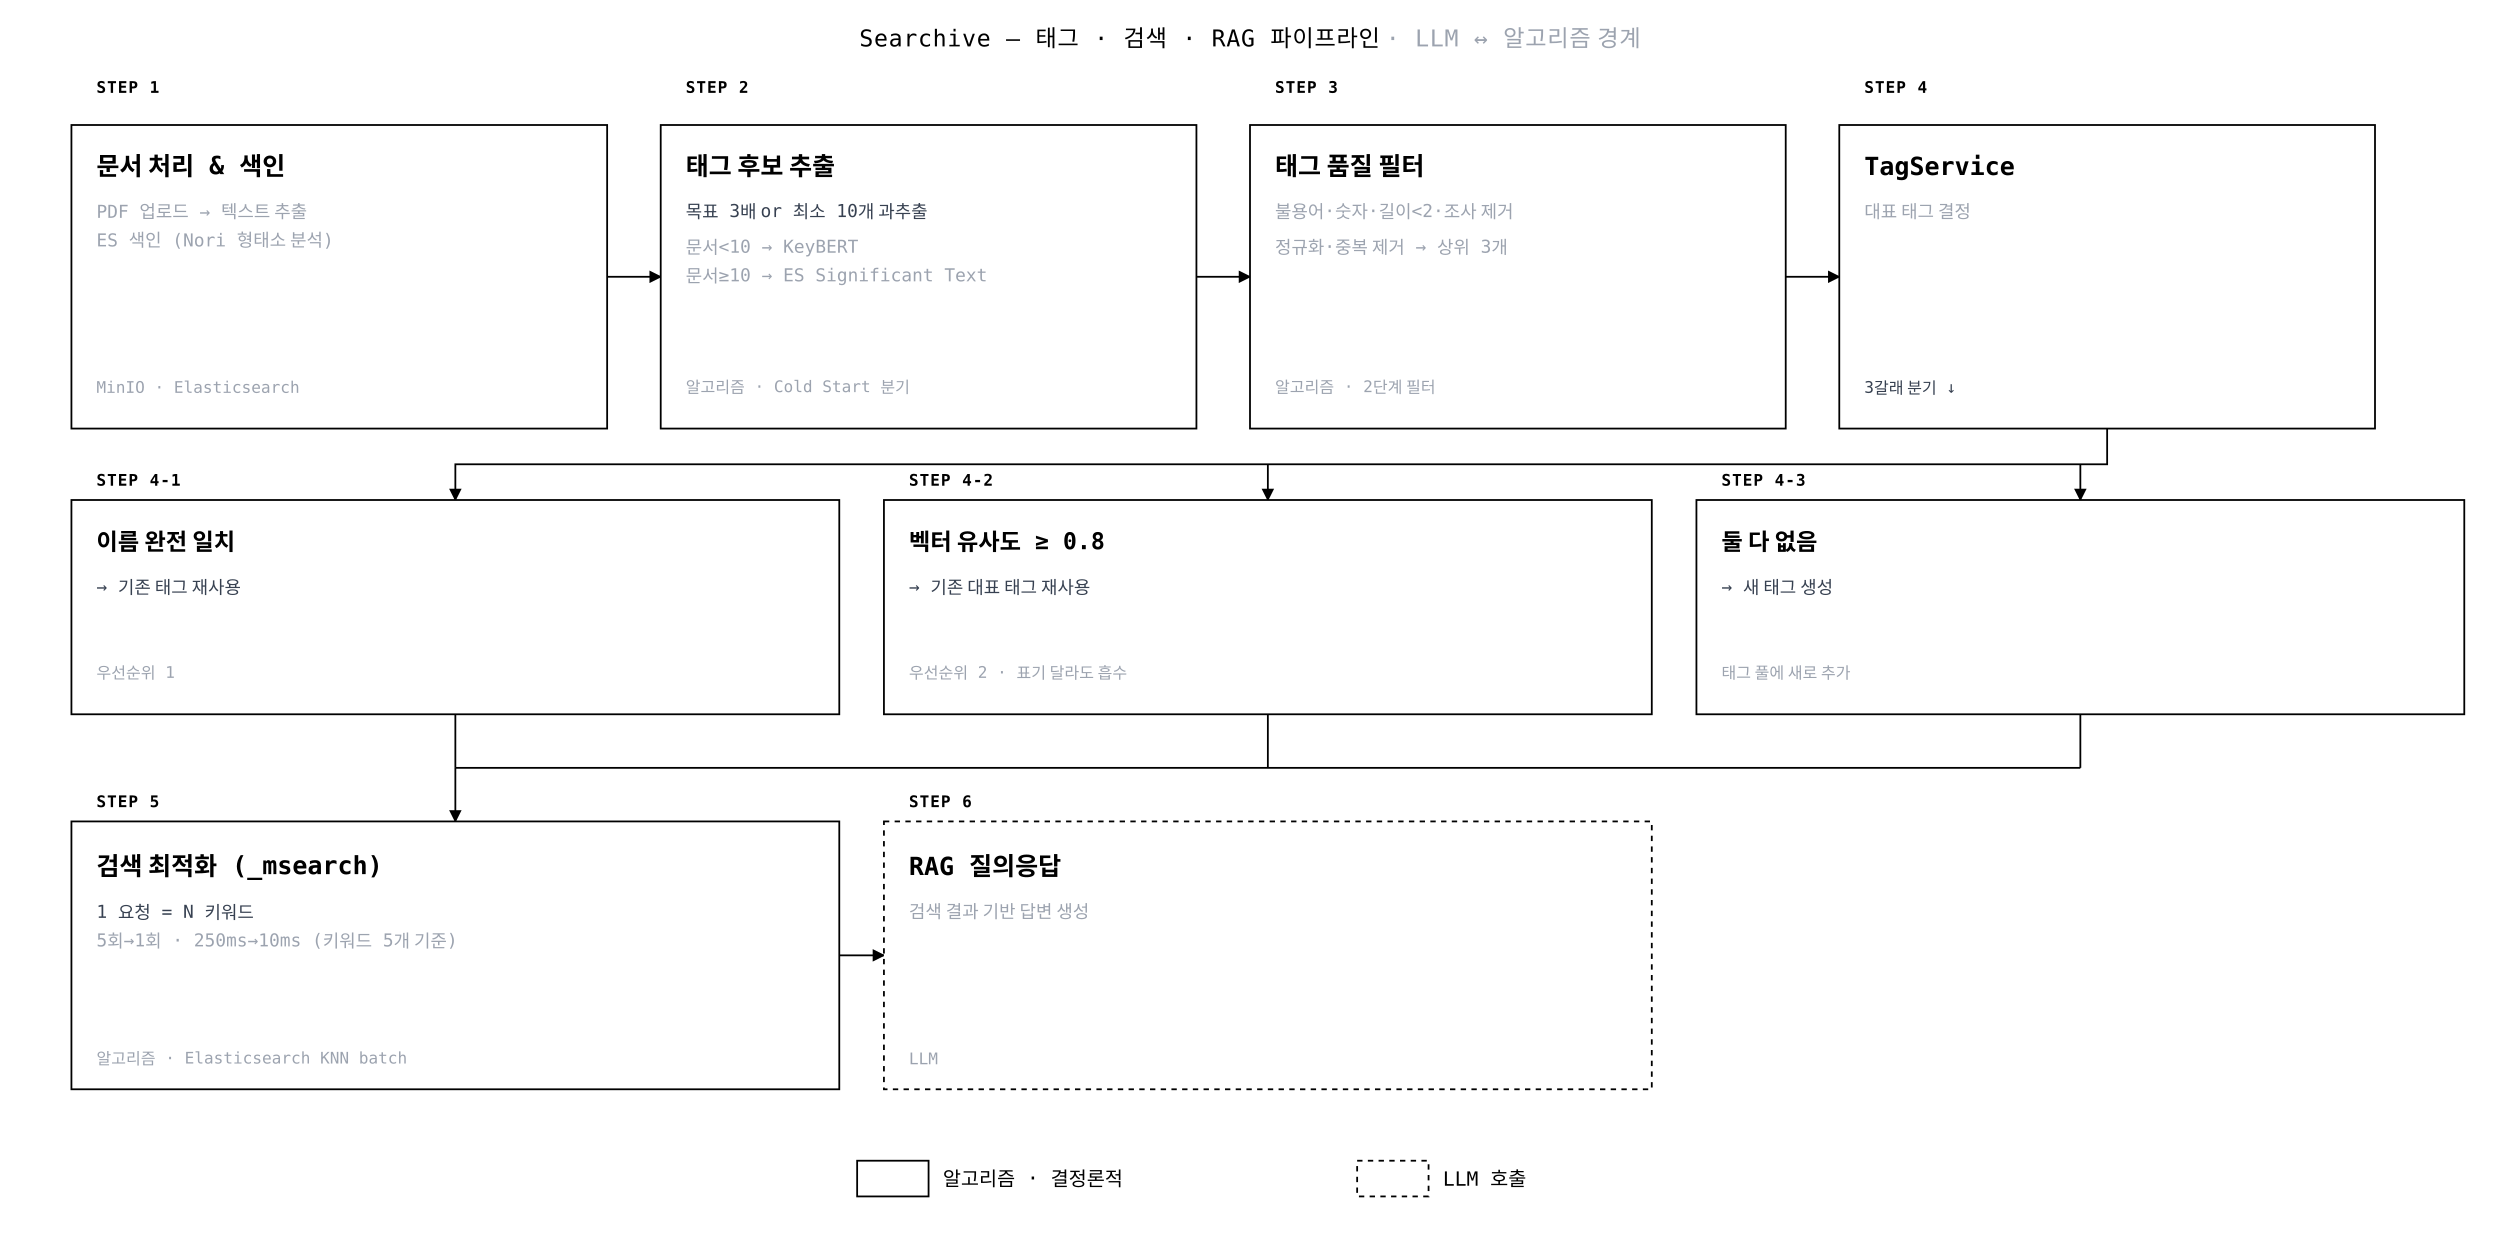
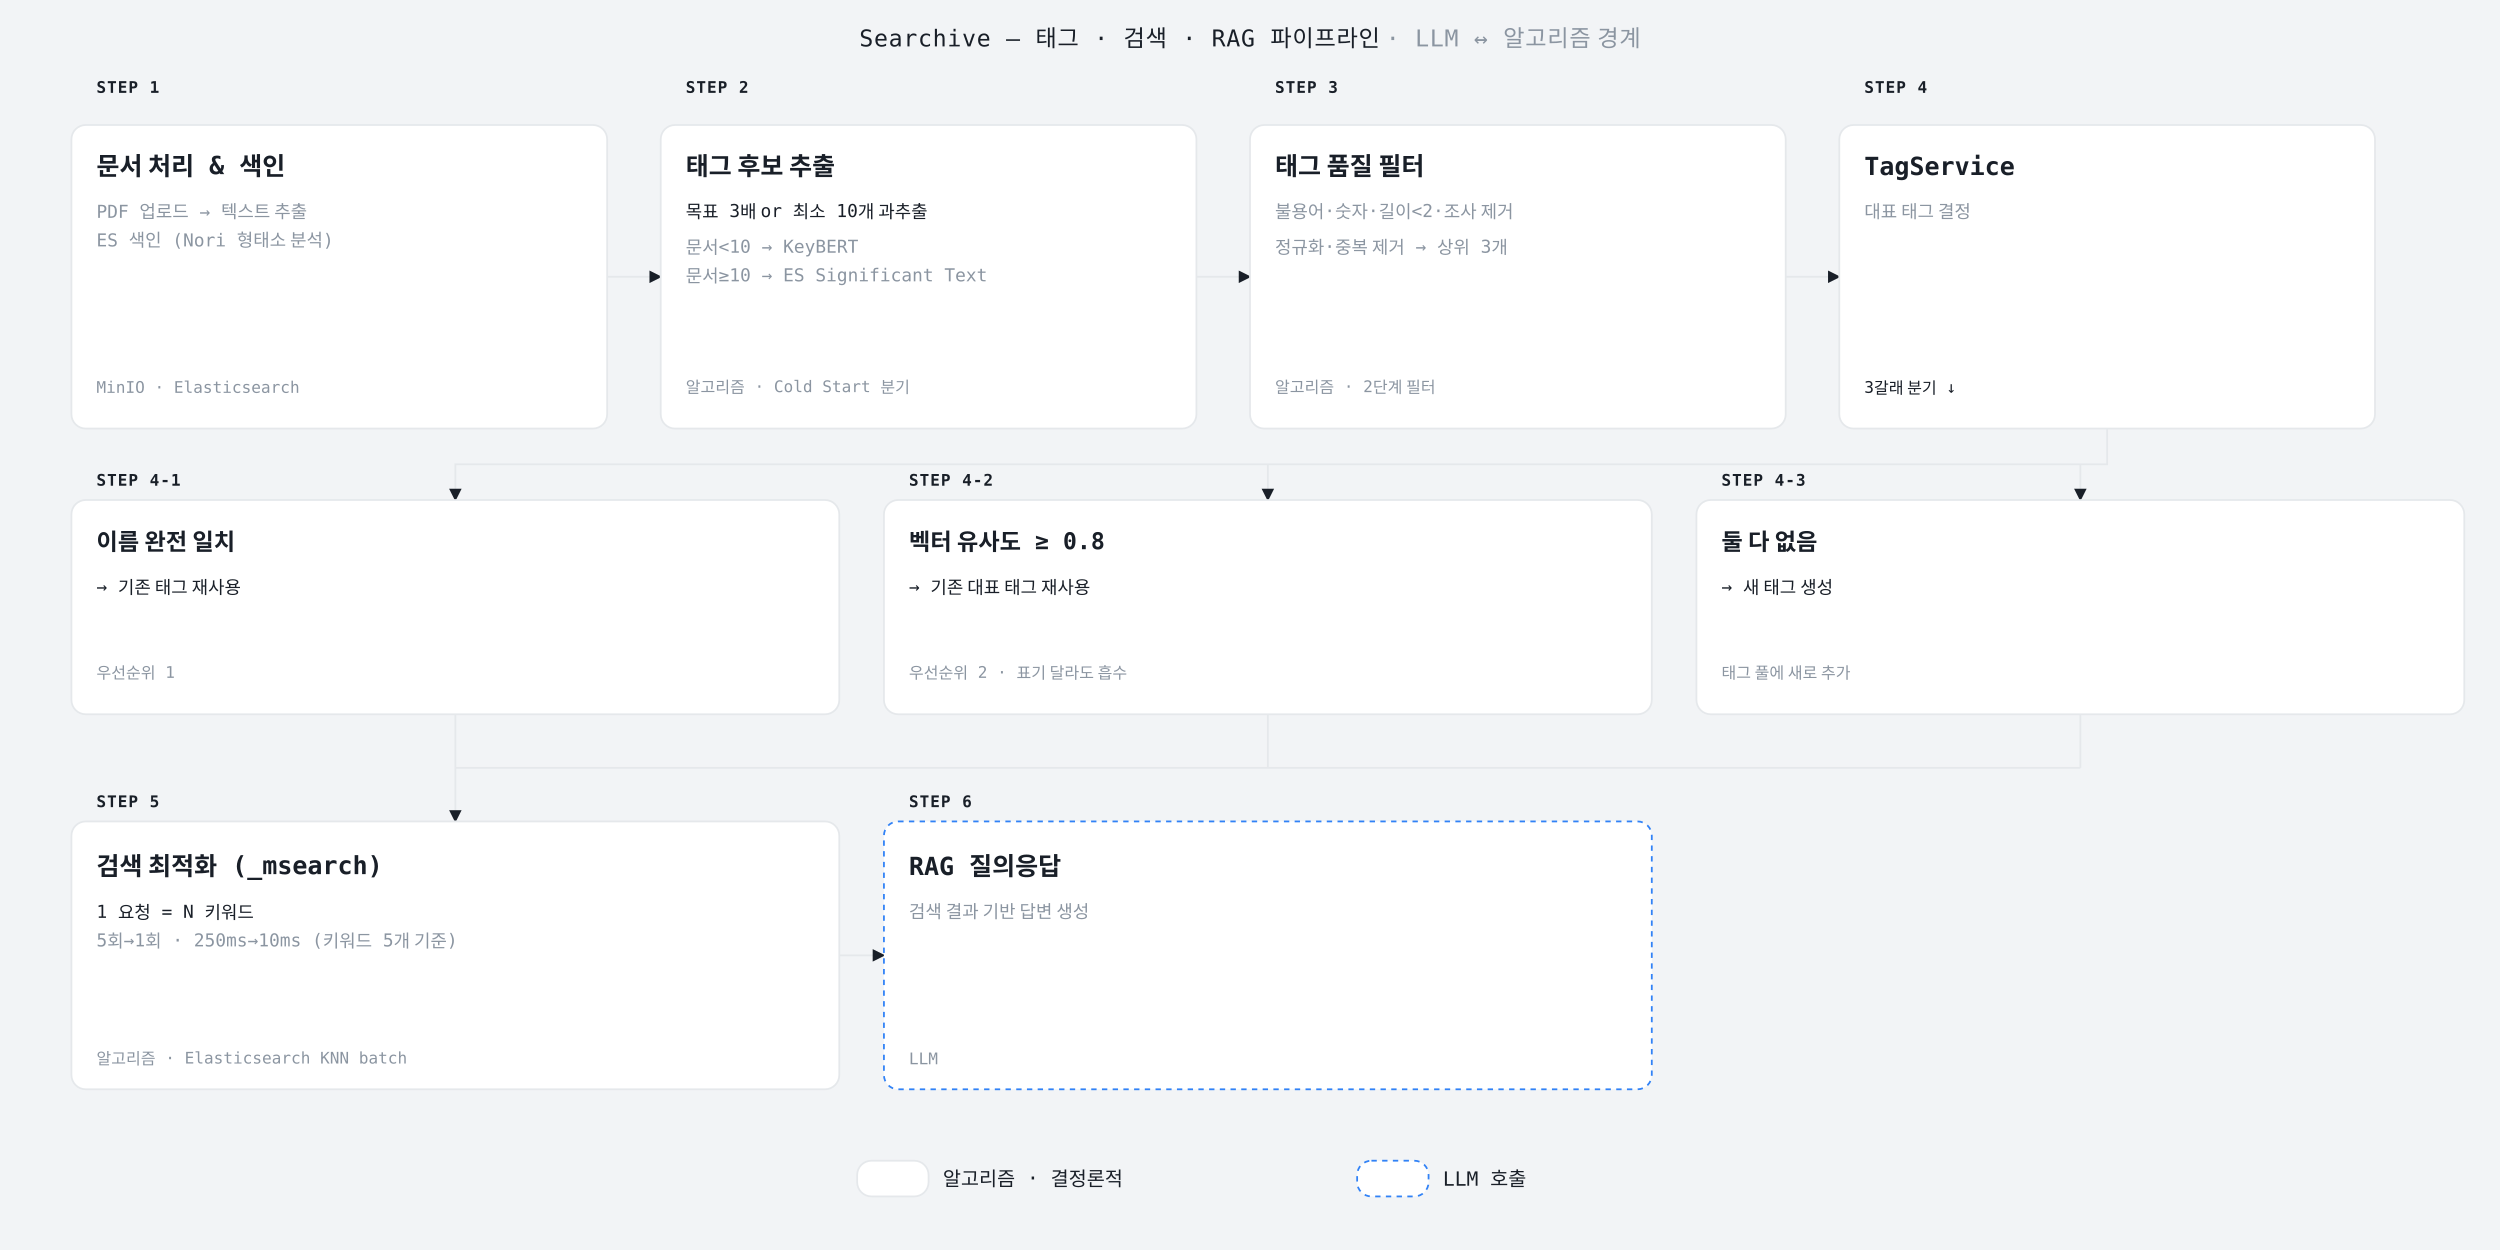
<svg xmlns="http://www.w3.org/2000/svg" viewBox="0 0 1400 700" role="img" aria-labelledby="title desc" font-family="'JetBrains Mono', ui-monospace, monospace">
  <defs>
    <marker id="arrow" viewBox="0 0 10 10" refX="9" refY="5" markerWidth="7" markerHeight="7" orient="auto-start-reverse">
-       <path d="M0,0 L10,5 L0,10 z" fill="#000000" />
+       <path d="M0,0 L10,5 L0,10 z" fill="#191F28" />
    </marker>
  </defs>
-   <rect x="0" y="0" width="1400" height="700" fill="#ffffff" />
-   <text x="700" y="26" text-anchor="middle" font-size="13" letter-spacing="0.03em" fill="#000000">Searchive — 태그 · 검색 · RAG 파이프라인 <tspan fill="#9ca3af">· LLM ↔ 알고리즘 경계</tspan>
+   <rect x="0" y="0" width="1400" height="700" fill="#F2F4F6" />
+   <text x="700" y="26" text-anchor="middle" font-size="13" letter-spacing="0.03em" fill="#191F28">Searchive — 태그 · 검색 · RAG 파이프라인 <tspan fill="#8B95A1">· LLM ↔ 알고리즘 경계</tspan>
  </text>
-   <line x1="340" y1="155" x2="370" y2="155" stroke="#000000" stroke-width="1" marker-end="url(#arrow)" />
-   <line x1="670" y1="155" x2="700" y2="155" stroke="#000000" stroke-width="1" marker-end="url(#arrow)" />
-   <line x1="1000" y1="155" x2="1030" y2="155" stroke="#000000" stroke-width="1" marker-end="url(#arrow)" />
+   <line x1="340" y1="155" x2="370" y2="155" stroke="#E5E8EB" stroke-width="1" marker-end="url(#arrow)" />
+   <line x1="670" y1="155" x2="700" y2="155" stroke="#E5E8EB" stroke-width="1" marker-end="url(#arrow)" />
+   <line x1="1000" y1="155" x2="1030" y2="155" stroke="#E5E8EB" stroke-width="1" marker-end="url(#arrow)" />
  <g>
-     <text x="54" y="52" font-size="9" font-weight="700" letter-spacing="0.06em" fill="#000000">STEP 1</text>
-     <rect x="40" y="70" width="300" height="170" fill="#ffffff" stroke="#000000" stroke-width="1" />
-     <text x="54" y="98" font-size="14" font-weight="700" fill="#000000">문서 처리 &amp; 색인</text>
-     <text x="54" y="122" font-size="10" fill="#9ca3af">PDF 업로드 → 텍스트 추출</text>
-     <text x="54" y="138" font-size="10" fill="#9ca3af">ES 색인 (Nori 형태소 분석)</text>
-     <text x="54" y="220" font-size="9" fill="#9ca3af">MinIO · Elasticsearch</text>
+     <text x="54" y="52" font-size="9" font-weight="700" letter-spacing="0.06em" fill="#191F28">STEP 1</text>
+     <rect rx="8" x="40" y="70" width="300" height="170" fill="#ffffff" stroke="#E5E8EB" stroke-width="1" />
+     <text x="54" y="98" font-size="14" font-weight="700" fill="#191F28">문서 처리 &amp; 색인</text>
+     <text x="54" y="122" font-size="10" fill="#8B95A1">PDF 업로드 → 텍스트 추출</text>
+     <text x="54" y="138" font-size="10" fill="#8B95A1">ES 색인 (Nori 형태소 분석)</text>
+     <text x="54" y="220" font-size="9" fill="#8B95A1">MinIO · Elasticsearch</text>
  </g>
  <g>
-     <text x="384" y="52" font-size="9" font-weight="700" letter-spacing="0.06em" fill="#000000">STEP 2</text>
-     <rect x="370" y="70" width="300" height="170" fill="#ffffff" stroke="#000000" stroke-width="1" />
-     <text x="384" y="98" font-size="14" font-weight="700" fill="#000000">태그 후보 추출</text>
-     <text x="384" y="122" font-size="10" fill="#374151">목표 3배 or 최소 10개 과추출</text>
-     <text x="384" y="142" font-size="10" fill="#9ca3af">문서&lt;10 → KeyBERT</text>
-     <text x="384" y="158" font-size="10" fill="#9ca3af">문서≥10 → ES Significant Text</text>
-     <text x="384" y="220" font-size="9" fill="#9ca3af">알고리즘 · Cold Start 분기</text>
+     <text x="384" y="52" font-size="9" font-weight="700" letter-spacing="0.06em" fill="#191F28">STEP 2</text>
+     <rect rx="8" x="370" y="70" width="300" height="170" fill="#ffffff" stroke="#E5E8EB" stroke-width="1" />
+     <text x="384" y="98" font-size="14" font-weight="700" fill="#191F28">태그 후보 추출</text>
+     <text x="384" y="122" font-size="10" fill="#191F28">목표 3배 or 최소 10개 과추출</text>
+     <text x="384" y="142" font-size="10" fill="#8B95A1">문서&lt;10 → KeyBERT</text>
+     <text x="384" y="158" font-size="10" fill="#8B95A1">문서≥10 → ES Significant Text</text>
+     <text x="384" y="220" font-size="9" fill="#8B95A1">알고리즘 · Cold Start 분기</text>
  </g>
  <g>
-     <text x="714" y="52" font-size="9" font-weight="700" letter-spacing="0.06em" fill="#000000">STEP 3</text>
-     <rect x="700" y="70" width="300" height="170" fill="#ffffff" stroke="#000000" stroke-width="1" />
-     <text x="714" y="98" font-size="14" font-weight="700" fill="#000000">태그 품질 필터</text>
-     <text x="714" y="122" font-size="10" fill="#9ca3af">불용어·숫자·길이&lt;2·조사 제거</text>
-     <text x="714" y="142" font-size="10" fill="#9ca3af">정규화·중복 제거 → 상위 3개</text>
-     <text x="714" y="220" font-size="9" fill="#9ca3af">알고리즘 · 2단계 필터</text>
+     <text x="714" y="52" font-size="9" font-weight="700" letter-spacing="0.06em" fill="#191F28">STEP 3</text>
+     <rect rx="8" x="700" y="70" width="300" height="170" fill="#ffffff" stroke="#E5E8EB" stroke-width="1" />
+     <text x="714" y="98" font-size="14" font-weight="700" fill="#191F28">태그 품질 필터</text>
+     <text x="714" y="122" font-size="10" fill="#8B95A1">불용어·숫자·길이&lt;2·조사 제거</text>
+     <text x="714" y="142" font-size="10" fill="#8B95A1">정규화·중복 제거 → 상위 3개</text>
+     <text x="714" y="220" font-size="9" fill="#8B95A1">알고리즘 · 2단계 필터</text>
  </g>
  <g>
-     <text x="1044" y="52" font-size="9" font-weight="700" letter-spacing="0.06em" fill="#000000">STEP 4</text>
-     <rect x="1030" y="70" width="300" height="170" fill="#ffffff" stroke="#000000" stroke-width="1" />
-     <text x="1044" y="98" font-size="14" font-weight="700" fill="#000000">TagService</text>
-     <text x="1044" y="122" font-size="10" fill="#9ca3af">대표 태그 결정</text>
-     <text x="1044" y="220" font-size="9" fill="#374151">3갈래 분기 ↓</text>
+     <text x="1044" y="52" font-size="9" font-weight="700" letter-spacing="0.06em" fill="#191F28">STEP 4</text>
+     <rect rx="8" x="1030" y="70" width="300" height="170" fill="#ffffff" stroke="#E5E8EB" stroke-width="1" />
+     <text x="1044" y="98" font-size="14" font-weight="700" fill="#191F28">TagService</text>
+     <text x="1044" y="122" font-size="10" fill="#8B95A1">대표 태그 결정</text>
+     <text x="1044" y="220" font-size="9" fill="#191F28">3갈래 분기 ↓</text>
  </g>
-   <path d="M1180,240 L1180,260 L255,260 L255,280" fill="none" stroke="#000000" stroke-width="1" marker-end="url(#arrow)" />
-   <line x1="710" y1="260" x2="710" y2="280" stroke="#000000" stroke-width="1" marker-end="url(#arrow)" />
-   <line x1="1165" y1="260" x2="1165" y2="280" stroke="#000000" stroke-width="1" marker-end="url(#arrow)" />
+   <path d="M1180,240 L1180,260 L255,260 L255,280" fill="none" stroke="#E5E8EB" stroke-width="1" marker-end="url(#arrow)" />
+   <line x1="710" y1="260" x2="710" y2="280" stroke="#E5E8EB" stroke-width="1" marker-end="url(#arrow)" />
+   <line x1="1165" y1="260" x2="1165" y2="280" stroke="#E5E8EB" stroke-width="1" marker-end="url(#arrow)" />
  <g>
-     <text x="54" y="272" font-size="9" font-weight="700" letter-spacing="0.06em" fill="#000000">STEP 4-1</text>
-     <rect x="40" y="280" width="430" height="120" fill="#ffffff" stroke="#000000" stroke-width="1" />
-     <text x="54" y="308" font-size="13" font-weight="700" fill="#000000">이름 완전 일치</text>
-     <text x="54" y="332" font-size="10" fill="#374151">→ 기존 태그 재사용</text>
-     <text x="54" y="380" font-size="9" fill="#9ca3af">우선순위 1</text>
+     <text x="54" y="272" font-size="9" font-weight="700" letter-spacing="0.06em" fill="#191F28">STEP 4-1</text>
+     <rect rx="8" x="40" y="280" width="430" height="120" fill="#ffffff" stroke="#E5E8EB" stroke-width="1" />
+     <text x="54" y="308" font-size="13" font-weight="700" fill="#191F28">이름 완전 일치</text>
+     <text x="54" y="332" font-size="10" fill="#191F28">→ 기존 태그 재사용</text>
+     <text x="54" y="380" font-size="9" fill="#8B95A1">우선순위 1</text>
  </g>
  <g>
-     <text x="509" y="272" font-size="9" font-weight="700" letter-spacing="0.06em" fill="#000000">STEP 4-2</text>
-     <rect x="495" y="280" width="430" height="120" fill="#ffffff" stroke="#000000" stroke-width="1" />
-     <text x="509" y="308" font-size="13" font-weight="700" fill="#000000">벡터 유사도 ≥ 0.8</text>
-     <text x="509" y="332" font-size="10" fill="#374151">→ 기존 대표 태그 재사용</text>
-     <text x="509" y="380" font-size="9" fill="#9ca3af">우선순위 2 · 표기 달라도 흡수</text>
+     <text x="509" y="272" font-size="9" font-weight="700" letter-spacing="0.06em" fill="#191F28">STEP 4-2</text>
+     <rect rx="8" x="495" y="280" width="430" height="120" fill="#ffffff" stroke="#E5E8EB" stroke-width="1" />
+     <text x="509" y="308" font-size="13" font-weight="700" fill="#191F28">벡터 유사도 ≥ 0.8</text>
+     <text x="509" y="332" font-size="10" fill="#191F28">→ 기존 대표 태그 재사용</text>
+     <text x="509" y="380" font-size="9" fill="#8B95A1">우선순위 2 · 표기 달라도 흡수</text>
  </g>
  <g>
-     <text x="964" y="272" font-size="9" font-weight="700" letter-spacing="0.06em" fill="#000000">STEP 4-3</text>
-     <rect x="950" y="280" width="430" height="120" fill="#ffffff" stroke="#000000" stroke-width="1" />
-     <text x="964" y="308" font-size="13" font-weight="700" fill="#000000">둘 다 없음</text>
-     <text x="964" y="332" font-size="10" fill="#374151">→ 새 태그 생성</text>
-     <text x="964" y="380" font-size="9" fill="#9ca3af">태그 풀에 새로 추가</text>
+     <text x="964" y="272" font-size="9" font-weight="700" letter-spacing="0.06em" fill="#191F28">STEP 4-3</text>
+     <rect rx="8" x="950" y="280" width="430" height="120" fill="#ffffff" stroke="#E5E8EB" stroke-width="1" />
+     <text x="964" y="308" font-size="13" font-weight="700" fill="#191F28">둘 다 없음</text>
+     <text x="964" y="332" font-size="10" fill="#191F28">→ 새 태그 생성</text>
+     <text x="964" y="380" font-size="9" fill="#8B95A1">태그 풀에 새로 추가</text>
  </g>
-   <line x1="255" y1="400" x2="255" y2="430" stroke="#000000" stroke-width="1" />
-   <line x1="710" y1="400" x2="710" y2="430" stroke="#000000" stroke-width="1" />
-   <line x1="1165" y1="400" x2="1165" y2="430" stroke="#000000" stroke-width="1" />
-   <line x1="255" y1="430" x2="1165" y2="430" stroke="#000000" stroke-width="1" />
-   <line x1="255" y1="430" x2="255" y2="460" stroke="#000000" stroke-width="1" marker-end="url(#arrow)" />
-   <line x1="470" y1="535" x2="495" y2="535" stroke="#000000" stroke-width="1" marker-end="url(#arrow)" />
+   <line x1="255" y1="400" x2="255" y2="430" stroke="#E5E8EB" stroke-width="1" />
+   <line x1="710" y1="400" x2="710" y2="430" stroke="#E5E8EB" stroke-width="1" />
+   <line x1="1165" y1="400" x2="1165" y2="430" stroke="#E5E8EB" stroke-width="1" />
+   <line x1="255" y1="430" x2="1165" y2="430" stroke="#E5E8EB" stroke-width="1" />
+   <line x1="255" y1="430" x2="255" y2="460" stroke="#E5E8EB" stroke-width="1" marker-end="url(#arrow)" />
+   <line x1="470" y1="535" x2="495" y2="535" stroke="#E5E8EB" stroke-width="1" marker-end="url(#arrow)" />
  <g>
-     <text x="54" y="452" font-size="9" font-weight="700" letter-spacing="0.06em" fill="#000000">STEP 5</text>
-     <rect x="40" y="460" width="430" height="150" fill="#ffffff" stroke="#000000" stroke-width="1" />
-     <text x="54" y="490" font-size="14" font-weight="700" fill="#000000">검색 최적화 (_msearch)</text>
-     <text x="54" y="514" font-size="10" fill="#374151">1 요청 = N 키워드</text>
-     <text x="54" y="530" font-size="10" fill="#9ca3af">5회→1회 · 250ms→10ms (키워드 5개 기준)</text>
-     <text x="54" y="596" font-size="9" fill="#9ca3af">알고리즘 · Elasticsearch KNN batch</text>
+     <text x="54" y="452" font-size="9" font-weight="700" letter-spacing="0.06em" fill="#191F28">STEP 5</text>
+     <rect rx="8" x="40" y="460" width="430" height="150" fill="#ffffff" stroke="#E5E8EB" stroke-width="1" />
+     <text x="54" y="490" font-size="14" font-weight="700" fill="#191F28">검색 최적화 (_msearch)</text>
+     <text x="54" y="514" font-size="10" fill="#191F28">1 요청 = N 키워드</text>
+     <text x="54" y="530" font-size="10" fill="#8B95A1">5회→1회 · 250ms→10ms (키워드 5개 기준)</text>
+     <text x="54" y="596" font-size="9" fill="#8B95A1">알고리즘 · Elasticsearch KNN batch</text>
  </g>
  <g>
-     <text x="509" y="452" font-size="9" font-weight="700" letter-spacing="0.06em" fill="#000000">STEP 6</text>
-     <rect x="495" y="460" width="430" height="150" fill="#ffffff" stroke="#000000" stroke-width="1" stroke-dasharray="3 3" />
-     <text x="509" y="490" font-size="14" font-weight="700" fill="#000000">RAG 질의응답</text>
-     <text x="509" y="514" font-size="10" fill="#9ca3af">검색 결과 기반 답변 생성</text>
-     <text x="509" y="596" font-size="9" fill="#9ca3af">LLM</text>
+     <text x="509" y="452" font-size="9" font-weight="700" letter-spacing="0.06em" fill="#191F28">STEP 6</text>
+     <rect rx="8" x="495" y="460" width="430" height="150" fill="#ffffff" stroke="#3182F6" stroke-width="1" stroke-dasharray="3 3" />
+     <text x="509" y="490" font-size="14" font-weight="700" fill="#191F28">RAG 질의응답</text>
+     <text x="509" y="514" font-size="10" fill="#8B95A1">검색 결과 기반 답변 생성</text>
+     <text x="509" y="596" font-size="9" fill="#8B95A1">LLM</text>
  </g>
-   <rect x="480" y="650" width="40" height="20" fill="#ffffff" stroke="#000000" stroke-width="1" />
-   <text x="528" y="664" font-size="11" fill="#000000">알고리즘 · 결정론적</text>
-   <rect x="760" y="650" width="40" height="20" fill="#ffffff" stroke="#000000" stroke-width="1" stroke-dasharray="3 3" />
-   <text x="808" y="664" font-size="11" fill="#000000">LLM 호출</text>
+   <rect rx="8" x="480" y="650" width="40" height="20" fill="#ffffff" stroke="#E5E8EB" stroke-width="1" />
+   <text x="528" y="664" font-size="11" fill="#191F28">알고리즘 · 결정론적</text>
+   <rect rx="8" x="760" y="650" width="40" height="20" fill="#ffffff" stroke="#3182F6" stroke-width="1" stroke-dasharray="3 3" />
+   <text x="808" y="664" font-size="11" fill="#191F28">LLM 호출</text>
</svg>
